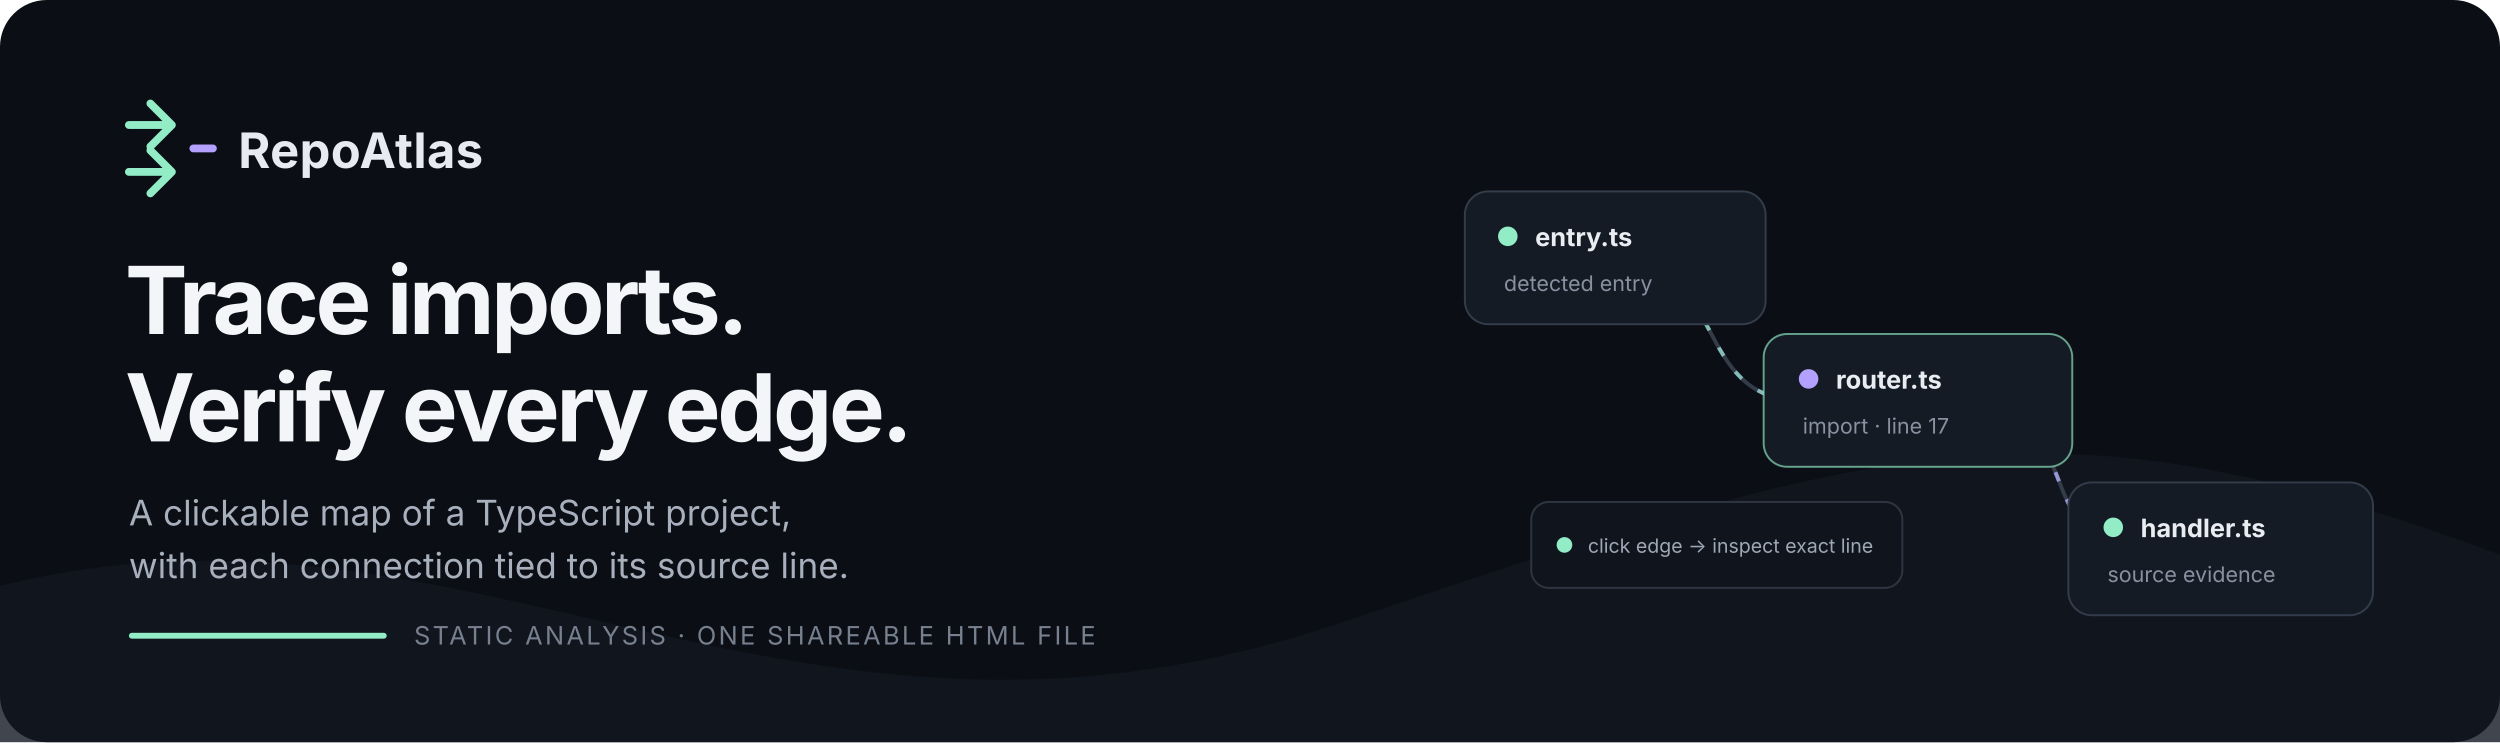
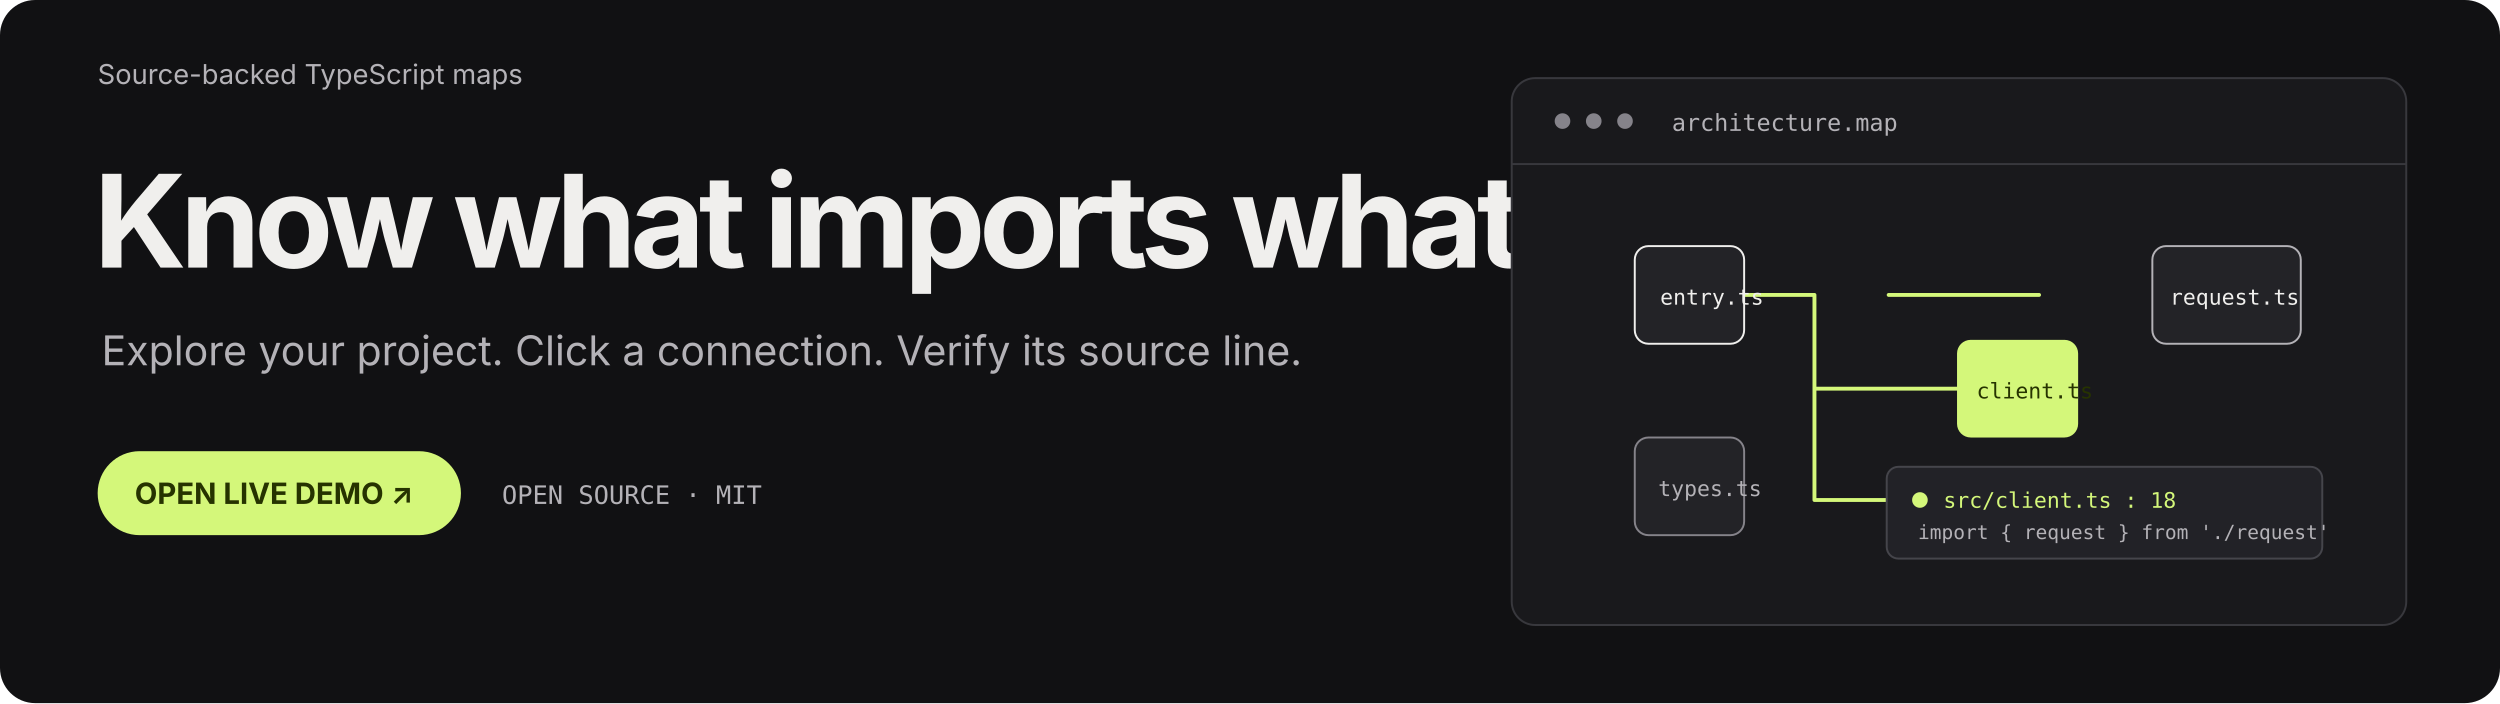
- <svg xmlns="http://www.w3.org/2000/svg" width="1280" height="380" viewBox="0 0 1280 380" fill="none">
-   <defs>
-     <linearGradient id="glow" x1="735" y1="40" x2="1170" y2="350" gradientUnits="userSpaceOnUse">
-       <stop stop-color="#92EDC7" stop-opacity=".17" />
-       <stop offset="1" stop-color="#B4A0FF" stop-opacity=".08" />
-     </linearGradient>
-     <linearGradient id="edge" x1="826" y1="160" x2="1102" y2="273" gradientUnits="userSpaceOnUse">
-       <stop stop-color="#92EDC7" />
-       <stop offset="1" stop-color="#B4A0FF" />
-     </linearGradient>
-     <filter id="shadow" x="730" y="51" width="530" height="300" color-interpolation-filters="sRGB">
-       <feGaussianBlur stdDeviation="28" />
-     </filter>
-   </defs>
-   <rect width="1280" height="380" rx="24" fill="#0B0E14" />
-   <path d="M0 300C240 240 405 414 686 319S1050 199 1280 284V380H0V300Z" fill="#111620" opacity=".8" />
-   <ellipse cx="1000" cy="202" rx="220" ry="120" fill="url(#glow)" filter="url(#shadow)" />
-   <g font-family="Inter,ui-sans-serif,system-ui,-apple-system,Segoe UI,sans-serif">
-     <g transform="translate(64 50)" stroke-linecap="round" stroke-linejoin="round">
-       <path d="M2 14h21M13 3l11 11-11 11M2 38h21M13 27l11 11-11 11" stroke="#92EDC7" stroke-width="4" />
-       <path d="M35 26h10" stroke="#B4A0FF" stroke-width="4" />
-     </g>
-     <text x="122" y="86" fill="#E7EAF0" font-size="25" font-weight="700" letter-spacing=".2">RepoAtlas</text>
-     <text x="64" y="171" fill="#F3F5F8" font-size="48" font-weight="750" letter-spacing="-1.7">Trace imports.</text>
-     <text x="64" y="226" fill="#F3F5F8" font-size="48" font-weight="750" letter-spacing="-1.7">Verify every edge.</text>
-     <text x="66" y="269" fill="#A8B0BD" font-size="18">A clickable map of a TypeScript project,</text>
-     <text x="66" y="296" fill="#A8B0BD" font-size="18">with each connection tied to its source line.</text>
-     <rect x="66" y="324" width="132" height="3" rx="1.5" fill="#92EDC7" />
-     <text x="212" y="330" fill="#77808E" font-size="13" letter-spacing="1.2">STATIC ANALYSIS · ONE SHAREABLE HTML FILE</text>
-   </g>
-   <g font-family="Inter,ui-sans-serif,system-ui,-apple-system,Segoe UI,sans-serif">
-     <path d="M827 132C884 132 866 205 922 205M1011 205C1065 205 1041 281 1094 281" stroke="#343B49" stroke-width="2" />
-     <path d="M827 132C884 132 866 205 922 205M1011 205C1065 205 1041 281 1094 281" stroke="url(#edge)" stroke-width="2" stroke-dasharray="5 10" opacity=".8">
-       <animate attributeName="stroke-dashoffset" from="30" to="0" dur="2.4s" repeatCount="indefinite" />
-     </path>
-     <rect x="750" y="98" width="154" height="68" rx="12" fill="#151B25" stroke="#333C4A" />
-     <circle cx="772" cy="121" r="5" fill="#92EDC7" />
-     <text x="786" y="126" fill="#E9EDF2" font-size="13" font-weight="650">entry.ts</text>
-     <text x="770" y="149" fill="#8791A0" font-size="11">detected entry</text>
-     <rect x="903" y="171" width="158" height="68" rx="12" fill="#151B25" stroke="#92EDC7" stroke-opacity=".65" />
-     <circle cx="926" cy="194" r="5" fill="#B4A0FF" />
-     <text x="940" y="199" fill="#E9EDF2" font-size="13" font-weight="650">router.ts</text>
-     <text x="923" y="222" fill="#8791A0" font-size="11">import · line 17</text>
-     <rect x="1059" y="247" width="156" height="68" rx="12" fill="#151B25" stroke="#333C4A" />
-     <circle cx="1082" cy="270" r="5" fill="#92EDC7" />
-     <text x="1096" y="275" fill="#E9EDF2" font-size="13" font-weight="650">handler.ts</text>
-     <text x="1079" y="298" fill="#8791A0" font-size="11">source evidence</text>
-     <rect x="784" y="257" width="190" height="44" rx="9" fill="#10151D" stroke="#2E3541" />
-     <circle cx="801" cy="279" r="4" fill="#92EDC7" />
-     <text x="813" y="283" fill="#9DA7B5" font-size="10">click edge → inspect exact line</text>
-   </g>
+ <svg xmlns="http://www.w3.org/2000/svg" width="1280" height="360" viewBox="0 0 1280 360" role="img" aria-labelledby="title desc">
+   <rect width="1280" height="360" rx="18" fill="#111113" />
+   <text x="50" y="43" fill="#b4b2b7" font-family="Inter,ui-sans-serif,system-ui,-apple-system,'Segoe UI',sans-serif" font-size="14">Source-backed TypeScript maps</text>
+   <text x="48" y="137" fill="#f0efed" font-family="Inter,ui-sans-serif,system-ui,-apple-system,'Segoe UI',sans-serif" font-size="66" font-weight="680" letter-spacing="-3.2">Know what imports what.</text>
+   <text x="52" y="187" fill="#b4b2b7" font-family="Inter,ui-sans-serif,system-ui,-apple-system,'Segoe UI',sans-serif" font-size="21">Explore your project. Click a connection. Verify its source line.</text>
+   <rect x="50" y="231" width="186" height="43" rx="21.5" fill="#d4f77a" />
+   <text x="69" y="258" fill="#263300" font-family="Inter,ui-sans-serif,system-ui,-apple-system,'Segoe UI',sans-serif" font-size="15" font-weight="650">OPEN LIVE DEMO  ↗</text>
+   <text x="257" y="258" fill="#b4b2b7" font-family="ui-monospace,SFMono-Regular,Menlo,monospace" font-size="13">OPEN SOURCE · MIT</text>
+   <rect x="774" y="40" width="458" height="280" rx="12" fill="#19191c" stroke="#38383d" />
+   <path d="M774 84h458" stroke="#38383d" />
+   <circle cx="800" cy="62" r="4" fill="#85838a" />
+   <circle cx="816" cy="62" r="4" fill="#85838a" />
+   <circle cx="832" cy="62" r="4" fill="#85838a" />
+   <text x="856" y="67" fill="#b4b2b7" font-family="ui-monospace,SFMono-Regular,Menlo,monospace" font-size="12">architecture.map</text>
+   <path d="M893 151h36v48h38m0 0h35m-73 0v57h38m0-105h77" fill="none" stroke="#d4f77a" stroke-width="2" stroke-linecap="round" stroke-linejoin="round" />
+   <rect x="837" y="126" width="56" height="50" rx="7" fill="#232327" stroke="#f0efed" />
+   <rect x="837" y="224" width="56" height="50" rx="7" fill="#232327" stroke="#85838a" />
+   <rect x="1002" y="174" width="62" height="50" rx="7" fill="#d4f77a" />
+   <rect x="1102" y="126" width="76" height="50" rx="7" fill="#232327" stroke="#b4b2b7" />
+   <text x="850" y="156" fill="#f0efed" font-family="ui-monospace,SFMono-Regular,Menlo,monospace" font-size="11">entry.ts</text>
+   <text x="849" y="254" fill="#b4b2b7" font-family="ui-monospace,SFMono-Regular,Menlo,monospace" font-size="11">types.ts</text>
+   <text x="1012" y="204" fill="#263300" font-family="ui-monospace,SFMono-Regular,Menlo,monospace" font-size="11">client.ts</text>
+   <text x="1111" y="156" fill="#f0efed" font-family="ui-monospace,SFMono-Regular,Menlo,monospace" font-size="11">request.ts</text>
+   <rect x="966" y="239" width="223" height="47" rx="6" fill="#222227" stroke="#45454b" />
+   <circle cx="983" cy="256" r="4" fill="#d4f77a" />
+   <text x="995" y="260" fill="#d4f77a" font-family="ui-monospace,SFMono-Regular,Menlo,monospace" font-size="11">src/client.ts : 18</text>
+   <text x="982" y="276" fill="#b4b2b7" font-family="ui-monospace,SFMono-Regular,Menlo,monospace" font-size="10">import { request } from './request'</text>
</svg>
